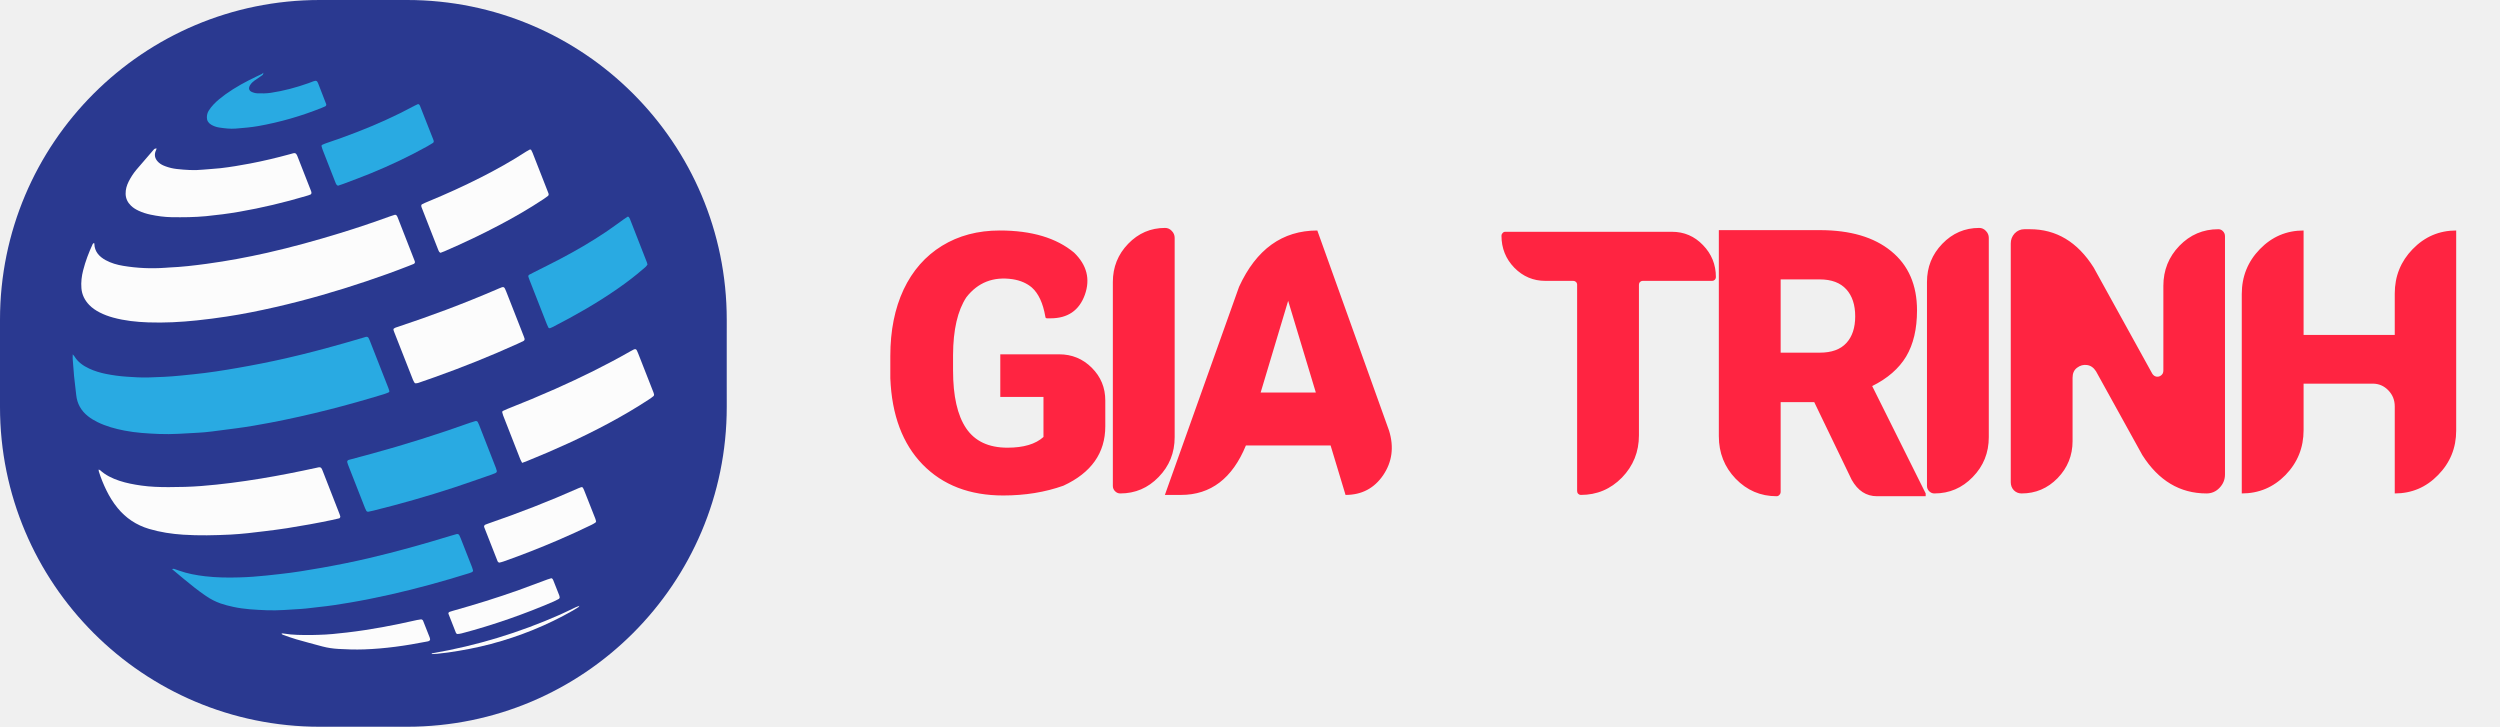
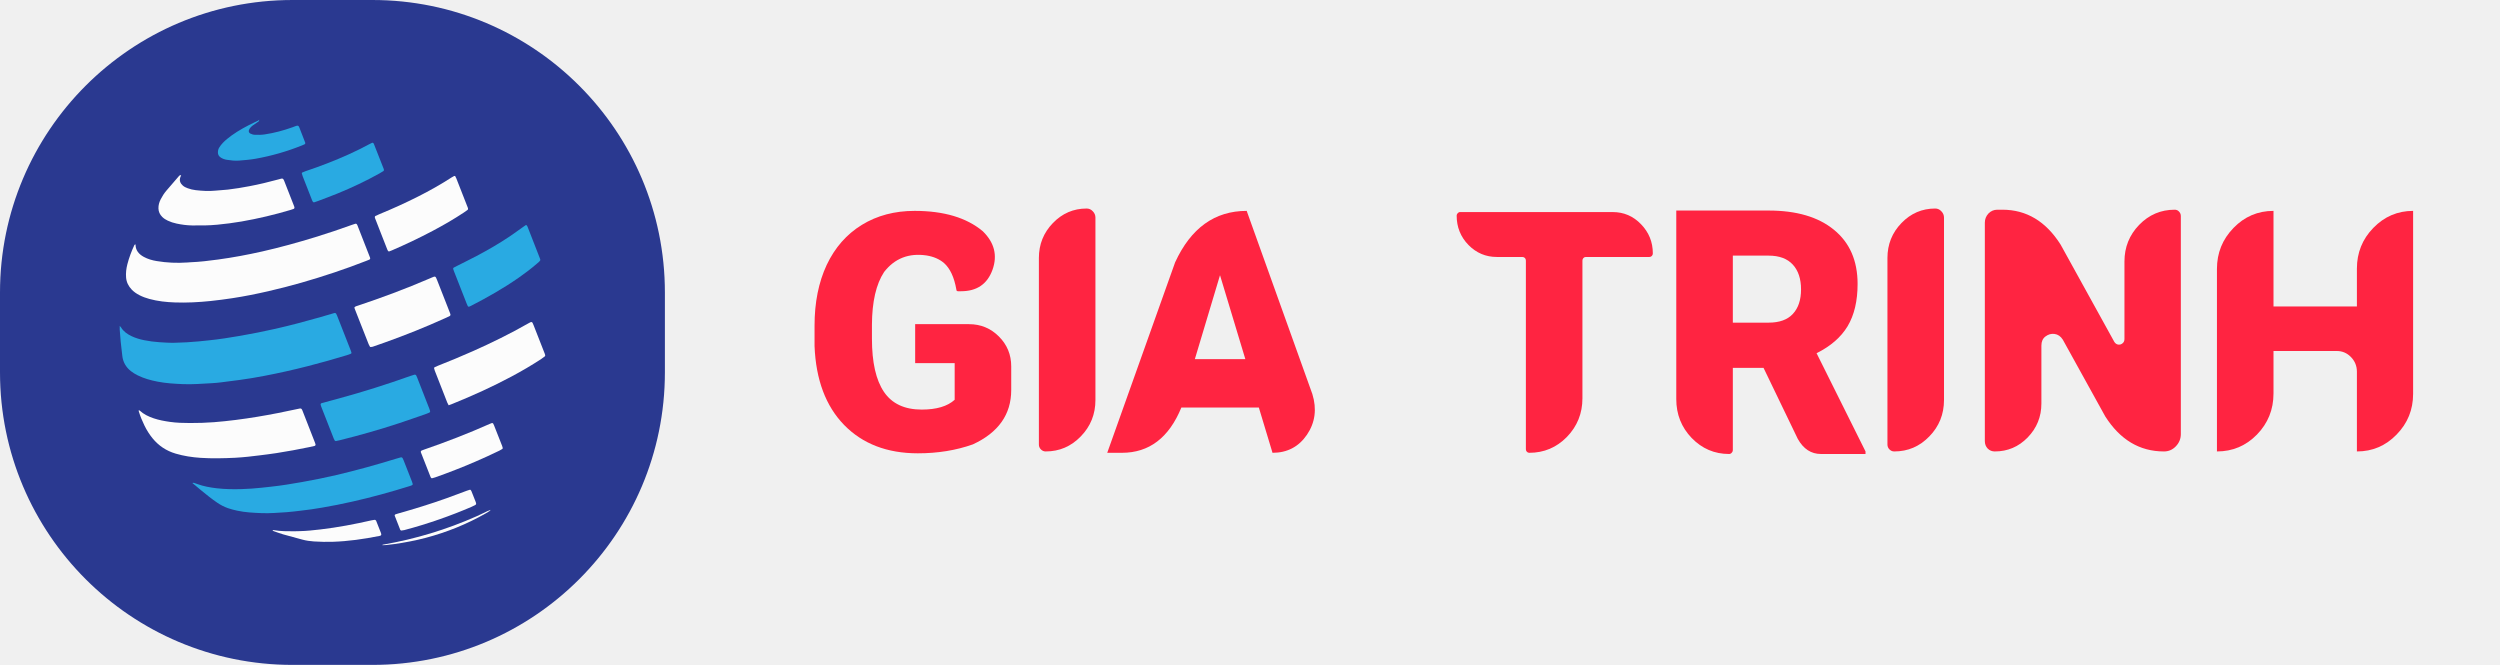
- <svg xmlns="http://www.w3.org/2000/svg" width="172" height="50" viewBox="0 0 172 50" fill="none">
-   <rect width="50" height="50" rx="24" fill="white" />
+ <svg xmlns="http://www.w3.org/2000/svg" width="188" height="50" viewBox="0 0 188 50" fill="none">
  <path d="M28 0H22C9.85 0 0 9.85 0 22V28C0 40.15 9.85 50 22 50H28C40.15 50 50 40.15 50 28V22C50 9.85 40.15 0 28 0Z" fill="#2A3990" />
-   <path d="M6.474 16.714C6.484 16.743 6.491 16.756 6.491 16.77C6.504 17.293 6.805 17.645 7.27 17.899C7.644 18.104 8.055 18.22 8.477 18.29C9.431 18.449 10.392 18.492 11.359 18.424C11.45 18.417 11.542 18.407 11.634 18.404C12.506 18.369 13.371 18.265 14.235 18.148C15.629 17.959 17.008 17.702 18.377 17.393C20.072 17.009 21.742 16.546 23.399 16.038C24.562 15.681 25.713 15.293 26.852 14.879C26.952 14.844 27.054 14.811 27.155 14.781C27.211 14.765 27.276 14.797 27.305 14.85C27.318 14.876 27.336 14.899 27.347 14.926C27.739 15.928 28.13 16.93 28.521 17.933C28.532 17.959 28.538 17.987 28.547 18.014C28.56 18.058 28.521 18.134 28.47 18.155C28.358 18.202 28.245 18.247 28.133 18.29C27.16 18.672 26.176 19.025 25.182 19.358C23.138 20.044 21.064 20.645 18.954 21.127C17.839 21.382 16.719 21.609 15.586 21.78C14.907 21.883 14.225 21.973 13.541 22.044C12.429 22.16 11.315 22.22 10.195 22.18C9.384 22.151 8.578 22.066 7.794 21.852C7.47 21.764 7.157 21.65 6.861 21.498C6.591 21.36 6.344 21.193 6.137 20.979C5.822 20.65 5.636 20.27 5.601 19.827C5.568 19.412 5.616 19.004 5.72 18.6C5.879 17.976 6.107 17.374 6.381 16.785C6.395 16.755 6.44 16.739 6.476 16.712L6.474 16.714Z" fill="#FCFCFC" />
-   <path d="M5 24.375C5.066 24.452 5.1 24.481 5.121 24.517C5.355 24.906 5.716 25.162 6.134 25.357C6.505 25.53 6.898 25.648 7.304 25.728C7.768 25.821 8.236 25.884 8.711 25.916C9.201 25.948 9.689 25.983 10.18 25.97C10.93 25.951 11.68 25.916 12.426 25.841C12.731 25.811 13.034 25.779 13.339 25.747C14.344 25.646 15.339 25.488 16.332 25.316C17.446 25.123 18.553 24.904 19.654 24.654C21.081 24.329 22.492 23.951 23.898 23.55C24.322 23.43 24.743 23.302 25.167 23.179C25.25 23.155 25.323 23.186 25.358 23.255C25.383 23.306 25.412 23.358 25.432 23.411C25.863 24.506 26.292 25.601 26.721 26.697C26.747 26.764 26.77 26.832 26.787 26.901C26.797 26.947 26.766 26.986 26.724 27.004C26.613 27.049 26.5 27.093 26.384 27.128C25.148 27.504 23.904 27.858 22.648 28.176C21.305 28.518 19.952 28.823 18.588 29.082C17.824 29.227 17.057 29.363 16.283 29.464C15.707 29.538 15.133 29.617 14.556 29.688C14.252 29.725 13.947 29.756 13.641 29.771C12.739 29.817 11.838 29.897 10.933 29.857C10.138 29.823 9.343 29.778 8.561 29.624C7.914 29.498 7.286 29.327 6.699 29.036C6.469 28.921 6.25 28.792 6.051 28.633C5.575 28.254 5.31 27.774 5.246 27.195C5.198 26.757 5.145 26.318 5.096 25.88C5.086 25.795 5.083 25.709 5.076 25.625C5.052 25.327 5.025 25.03 5.004 24.731C4.996 24.632 5.004 24.532 5.004 24.375H5Z" fill="#29AAE2" />
-   <path d="M6.782 32.306C6.824 32.322 6.859 32.325 6.878 32.342C7.256 32.69 7.715 32.911 8.209 33.076C8.701 33.24 9.211 33.334 9.725 33.407C10.348 33.496 10.976 33.514 11.603 33.514C12.353 33.514 13.102 33.496 13.852 33.437C15.226 33.329 16.587 33.149 17.944 32.926C19.24 32.713 20.526 32.455 21.808 32.177C21.867 32.163 21.928 32.145 21.988 32.147C22.029 32.148 22.083 32.17 22.104 32.2C22.146 32.258 22.174 32.327 22.199 32.393C22.585 33.382 22.972 34.37 23.357 35.359C23.377 35.413 23.394 35.467 23.41 35.522C23.424 35.572 23.383 35.651 23.335 35.662C23.172 35.701 23.009 35.739 22.846 35.774C21.816 35.992 20.78 36.176 19.739 36.341C19.227 36.422 18.71 36.483 18.195 36.548C17.816 36.596 17.437 36.644 17.056 36.682C16.66 36.721 16.265 36.759 15.867 36.779C14.782 36.832 13.693 36.858 12.607 36.787C11.813 36.735 11.028 36.617 10.265 36.391C9.373 36.127 8.659 35.642 8.095 34.956C7.786 34.58 7.536 34.174 7.326 33.746C7.116 33.319 6.937 32.881 6.798 32.429C6.787 32.392 6.791 32.352 6.786 32.306H6.782Z" fill="#FCFCFC" />
-   <path d="M11.823 39.159C11.88 39.131 11.94 39.125 12 39.145C12.101 39.178 12.2 39.216 12.3 39.252C12.889 39.465 13.503 39.576 14.128 39.649C14.906 39.739 15.687 39.748 16.468 39.725C17.096 39.708 17.722 39.662 18.346 39.595C18.635 39.564 18.923 39.53 19.212 39.5C20.201 39.395 21.181 39.233 22.158 39.059C23.24 38.866 24.317 38.651 25.385 38.4C27.27 37.956 29.132 37.438 30.978 36.87C31.123 36.825 31.269 36.784 31.416 36.745C31.495 36.724 31.57 36.762 31.603 36.831C31.634 36.895 31.665 36.961 31.692 37.027C31.954 37.695 32.217 38.362 32.479 39.031C32.505 39.098 32.523 39.167 32.542 39.236C32.557 39.288 32.518 39.345 32.457 39.369C32.401 39.391 32.346 39.416 32.287 39.434C30.501 39.991 28.698 40.49 26.867 40.903C25.93 41.113 24.988 41.304 24.039 41.464C23.347 41.581 22.652 41.692 21.951 41.762C21.541 41.803 21.132 41.869 20.72 41.894C19.926 41.94 19.131 42.018 18.334 41.984C17.57 41.952 16.804 41.918 16.054 41.754C15.755 41.69 15.461 41.616 15.173 41.516C14.812 41.389 14.482 41.216 14.17 41.004C13.639 40.641 13.14 40.242 12.649 39.834C12.375 39.606 12.103 39.377 11.829 39.148L11.822 39.159H11.823Z" fill="#29AAE2" />
-   <path d="M10.781 10.211C10.75 10.291 10.712 10.37 10.688 10.451C10.6 10.741 10.7 10.981 10.925 11.185C11.06 11.307 11.224 11.384 11.396 11.446C11.638 11.535 11.892 11.596 12.15 11.625C12.759 11.693 13.367 11.736 13.981 11.671C14.376 11.63 14.773 11.618 15.169 11.572C15.853 11.492 16.529 11.379 17.203 11.251C18.117 11.077 19.019 10.861 19.915 10.617C20.002 10.592 20.09 10.567 20.178 10.544C20.303 10.513 20.37 10.549 20.427 10.67C20.439 10.696 20.452 10.722 20.463 10.748C20.771 11.535 21.081 12.322 21.388 13.11C21.408 13.164 21.43 13.221 21.43 13.275C21.43 13.311 21.402 13.366 21.37 13.38C21.274 13.423 21.171 13.453 21.069 13.483C19.553 13.933 18.014 14.3 16.449 14.571C15.698 14.701 14.941 14.797 14.18 14.872C13.386 14.948 12.593 14.954 11.797 14.942C11.306 14.934 10.823 14.866 10.345 14.765C10.06 14.704 9.785 14.616 9.526 14.494C9.334 14.403 9.155 14.293 9.007 14.147C8.778 13.922 8.652 13.658 8.643 13.342C8.635 13.035 8.719 12.752 8.858 12.478C9.002 12.195 9.176 11.927 9.383 11.679C9.77 11.22 10.165 10.767 10.558 10.314C10.587 10.281 10.619 10.246 10.659 10.229C10.696 10.213 10.745 10.222 10.789 10.221L10.784 10.212L10.781 10.211Z" fill="#FCFCFC" />
-   <path d="M35.922 31.844C35.868 31.737 35.822 31.663 35.791 31.585C35.398 30.584 35.005 29.582 34.615 28.58C34.589 28.513 34.573 28.444 34.556 28.375C34.546 28.328 34.568 28.287 34.61 28.267C34.718 28.214 34.829 28.165 34.94 28.121C36.039 27.689 37.129 27.235 38.205 26.757C39.974 25.971 41.704 25.121 43.375 24.167C43.756 23.95 43.764 23.951 43.91 24.326C44.245 25.181 44.581 26.035 44.916 26.89C44.947 26.97 44.981 27.05 44.999 27.133C45.006 27.169 44.991 27.226 44.964 27.249C44.862 27.334 44.753 27.413 44.64 27.486C43.74 28.078 42.806 28.622 41.851 29.134C40.046 30.1 38.176 30.946 36.266 31.718C36.169 31.757 36.069 31.791 35.923 31.846L35.922 31.844Z" fill="#FCFCFC" />
-   <path d="M25.314 35.212C25.268 35.191 25.228 35.185 25.216 35.165C25.178 35.104 25.146 35.039 25.12 34.972C24.727 33.971 24.333 32.969 23.942 31.967C23.922 31.914 23.907 31.858 23.892 31.803C23.871 31.731 23.915 31.662 23.996 31.64C24.525 31.497 25.054 31.355 25.584 31.212C27.861 30.591 30.106 29.881 32.321 29.091C32.449 29.046 32.58 29.008 32.711 28.969C32.761 28.953 32.849 28.99 32.869 29.031C32.9 29.096 32.934 29.161 32.959 29.227C33.346 30.216 33.733 31.205 34.118 32.195C34.144 32.262 34.162 32.331 34.18 32.399C34.194 32.447 34.154 32.517 34.101 32.539C34.018 32.575 33.936 32.612 33.849 32.642C32.974 32.944 32.103 33.256 31.223 33.545C29.404 34.142 27.561 34.667 25.698 35.129C25.566 35.161 25.431 35.187 25.314 35.212Z" fill="#29AAE2" />
-   <path d="M27.067 22.635C27.165 22.539 27.286 22.516 27.4 22.478C28.508 22.108 29.609 21.721 30.701 21.311C31.863 20.874 33.014 20.41 34.153 19.921C34.208 19.898 34.263 19.872 34.318 19.849C34.67 19.699 34.683 19.688 34.828 20.059C35.156 20.901 35.488 21.741 35.818 22.582C35.897 22.782 35.975 22.982 36.052 23.183C36.067 23.223 36.079 23.264 36.091 23.304C36.105 23.351 36.073 23.431 36.028 23.453C35.892 23.519 35.757 23.585 35.62 23.647C33.749 24.497 31.84 25.26 29.897 25.953C29.526 26.085 29.153 26.215 28.781 26.343C28.724 26.362 28.662 26.369 28.602 26.373C28.576 26.374 28.535 26.359 28.524 26.34C28.478 26.267 28.436 26.192 28.405 26.113C28.13 25.42 27.859 24.725 27.587 24.032C27.441 23.659 27.289 23.286 27.147 22.912C27.112 22.82 27.066 22.728 27.069 22.633L27.067 22.635Z" fill="#FCFCFC" />
-   <path d="M44.546 18.195C44.47 18.343 44.343 18.426 44.231 18.523C43.683 18.999 43.101 19.439 42.501 19.857C41.078 20.849 39.564 21.709 38.009 22.508C37.956 22.536 37.899 22.556 37.842 22.578C37.808 22.593 37.742 22.567 37.726 22.533C37.69 22.455 37.652 22.377 37.62 22.297C37.222 21.283 36.824 20.269 36.427 19.253C36.4 19.186 36.377 19.118 36.355 19.05C36.335 18.994 36.357 18.93 36.409 18.902C36.515 18.845 36.622 18.791 36.73 18.736C37.335 18.43 37.943 18.13 38.542 17.815C39.622 17.248 40.673 16.638 41.678 15.963C42.099 15.68 42.506 15.376 42.92 15.083C43.005 15.023 43.09 14.963 43.179 14.908C43.195 14.899 43.243 14.913 43.256 14.929C43.292 14.975 43.325 15.024 43.345 15.078C43.732 16.065 44.118 17.054 44.503 18.043C44.523 18.095 44.534 18.151 44.547 18.193L44.546 18.195Z" fill="#29AAE2" />
-   <path d="M30.306 17.394C30.215 17.347 30.186 17.282 30.16 17.215C29.962 16.707 29.762 16.2 29.563 15.692C29.385 15.238 29.207 14.783 29.031 14.329C29.011 14.275 28.984 14.222 28.981 14.166C28.978 14.129 29.001 14.072 29.031 14.057C29.164 13.988 29.303 13.927 29.443 13.87C30.675 13.362 31.884 12.814 33.067 12.215C34.144 11.67 35.192 11.084 36.198 10.431C36.272 10.382 36.351 10.337 36.432 10.296C36.455 10.285 36.49 10.293 36.532 10.293C36.568 10.366 36.614 10.441 36.645 10.52C37.002 11.428 37.357 12.337 37.712 13.245C37.723 13.272 37.733 13.299 37.741 13.325C37.756 13.384 37.747 13.444 37.697 13.482C37.592 13.563 37.481 13.641 37.37 13.716C36.422 14.344 35.435 14.915 34.423 15.451C33.173 16.114 31.892 16.721 30.586 17.286C30.491 17.327 30.392 17.361 30.308 17.393L30.306 17.394Z" fill="#FCFCFC" />
-   <path d="M23.254 12.777C23.158 12.738 23.125 12.674 23.099 12.608C23.014 12.395 22.931 12.181 22.848 11.968C22.635 11.421 22.419 10.874 22.206 10.327C22.17 10.235 22.143 10.139 22.119 10.042C22.114 10.021 22.136 9.98 22.156 9.97C22.251 9.926 22.347 9.883 22.446 9.85C23.151 9.614 23.849 9.363 24.54 9.094C25.896 8.568 27.218 7.978 28.488 7.291C28.567 7.248 28.65 7.21 28.731 7.173C28.771 7.154 28.828 7.173 28.85 7.206C28.864 7.231 28.886 7.253 28.895 7.28C29.205 8.067 29.515 8.852 29.824 9.639C29.829 9.653 29.831 9.667 29.835 9.681C29.852 9.739 29.835 9.803 29.785 9.834C29.657 9.914 29.532 9.993 29.401 10.065C28.14 10.766 26.832 11.385 25.487 11.934C24.871 12.186 24.245 12.415 23.623 12.651C23.497 12.699 23.367 12.739 23.253 12.777H23.254Z" fill="#29AAE2" />
-   <path d="M41.012 35.873C40.992 35.908 40.986 35.942 40.965 35.956C40.877 36.011 40.787 36.066 40.692 36.112C39.932 36.48 39.164 36.832 38.385 37.166C37.161 37.691 35.922 38.178 34.662 38.623C34.562 38.659 34.459 38.685 34.356 38.709C34.334 38.713 34.301 38.69 34.279 38.672C34.258 38.653 34.238 38.629 34.229 38.603C33.924 37.828 33.62 37.053 33.317 36.279C33.312 36.265 33.311 36.251 33.306 36.238C33.293 36.194 33.335 36.118 33.387 36.098C33.457 36.07 33.528 36.042 33.599 36.018C35.711 35.291 37.785 34.485 39.816 33.582C39.872 33.558 39.929 33.538 39.986 33.518C40.023 33.504 40.089 33.527 40.106 33.559C40.132 33.61 40.16 33.66 40.181 33.714C40.44 34.367 40.698 35.021 40.955 35.676C40.982 35.742 40.995 35.813 41.012 35.873Z" fill="#FCFCFC" />
-   <path d="M18.116 5.001C18.115 5.074 18.102 5.138 18.03 5.186C17.856 5.301 17.683 5.418 17.514 5.54C17.393 5.626 17.286 5.73 17.208 5.854C17.178 5.902 17.157 5.956 17.141 6.011C17.108 6.12 17.172 6.251 17.277 6.303C17.414 6.371 17.558 6.416 17.714 6.421C18.02 6.432 18.324 6.431 18.628 6.386C19.522 6.253 20.386 6.019 21.23 5.719C21.344 5.679 21.455 5.631 21.569 5.591C21.744 5.529 21.818 5.556 21.884 5.725C22.073 6.204 22.257 6.685 22.443 7.166C22.461 7.214 22.427 7.293 22.383 7.313C22.3 7.351 22.218 7.388 22.134 7.421C20.727 7.985 19.272 8.406 17.765 8.674C17.253 8.764 16.735 8.804 16.218 8.847C15.834 8.878 15.455 8.83 15.077 8.773C14.88 8.743 14.693 8.676 14.525 8.575C14.332 8.458 14.23 8.294 14.233 8.075C14.236 7.916 14.267 7.766 14.352 7.626C14.451 7.465 14.568 7.316 14.7 7.178C14.945 6.922 15.222 6.7 15.512 6.49C16.192 6.001 16.932 5.603 17.695 5.24C17.804 5.188 17.916 5.142 18.021 5.087C18.059 5.068 18.084 5.029 18.116 5V5.001Z" fill="#29AAE2" />
-   <path d="M38.507 41.114C38.485 41.154 38.478 41.19 38.456 41.201C38.338 41.265 38.219 41.328 38.095 41.383C37.097 41.814 36.082 42.208 35.053 42.567C33.965 42.946 32.864 43.287 31.746 43.58C31.659 43.602 31.568 43.612 31.478 43.621C31.453 43.623 31.424 43.6 31.4 43.584C31.388 43.578 31.377 43.564 31.373 43.552C31.2 43.113 31.027 42.673 30.855 42.232C30.835 42.179 30.87 42.117 30.931 42.096C31.002 42.072 31.074 42.047 31.147 42.027C32.683 41.595 34.205 41.128 35.703 40.592C36.358 40.356 37.008 40.109 37.661 39.867C37.746 39.836 37.831 39.807 37.92 39.785C37.943 39.779 37.983 39.796 37.999 39.815C38.028 39.846 38.051 39.885 38.066 39.924C38.205 40.269 38.343 40.616 38.477 40.963C38.497 41.015 38.5 41.072 38.508 41.114H38.507Z" fill="#FCFCFC" />
-   <path d="M19.363 43.609C19.42 43.562 19.48 43.581 19.533 43.59C20.153 43.696 20.78 43.689 21.407 43.69C21.575 43.69 21.743 43.68 21.911 43.677C22.57 43.663 23.221 43.592 23.874 43.516C25.498 43.327 27.098 43.02 28.686 42.658C28.775 42.638 28.866 42.627 28.957 42.614C29.01 42.606 29.08 42.648 29.103 42.696C29.109 42.709 29.115 42.722 29.119 42.735C29.267 43.108 29.416 43.481 29.561 43.854C29.577 43.893 29.58 43.937 29.59 43.979C29.601 44.025 29.55 44.093 29.495 44.108C29.466 44.116 29.436 44.125 29.407 44.132C28.674 44.273 27.94 44.404 27.197 44.498C26.485 44.59 25.771 44.653 25.052 44.678C24.454 44.698 23.859 44.683 23.264 44.645C22.898 44.622 22.535 44.571 22.181 44.476C21.58 44.315 20.976 44.155 20.379 43.983C20.073 43.895 19.775 43.783 19.475 43.678C19.434 43.663 19.402 43.633 19.362 43.608L19.363 43.609Z" fill="#FCFCFC" />
-   <path d="M39.865 41.667C39.844 41.702 39.831 41.747 39.798 41.77C39.675 41.852 39.546 41.931 39.416 42.005C37.647 43.017 35.759 43.78 33.762 44.309C32.804 44.562 31.831 44.747 30.848 44.889C30.592 44.926 30.332 44.954 30.075 44.981C29.953 44.993 29.831 44.993 29.7 45C29.7 44.939 29.746 44.946 29.776 44.941C32.815 44.416 35.727 43.526 38.518 42.293C38.877 42.135 39.226 41.956 39.581 41.791C39.676 41.746 39.776 41.714 39.876 41.677L39.865 41.668V41.667Z" fill="#FCFCFC" />
-   <path d="M76.044 29.328C76.044 31.165 75.083 32.527 73.162 33.416C71.901 33.865 70.522 34.089 69.023 34.089C66.713 34.089 64.864 33.378 63.476 31.956C62.096 30.534 61.355 28.558 61.254 26.027V24.491C61.254 22.748 61.559 21.224 62.168 19.921C62.786 18.617 63.666 17.615 64.809 16.912C65.951 16.21 67.276 15.858 68.782 15.858C70.974 15.858 72.68 16.366 73.898 17.382C74.779 18.237 75.024 19.206 74.635 20.289C74.245 21.364 73.458 21.901 72.273 21.901H72.045C72.011 21.901 71.981 21.893 71.956 21.876C71.931 21.851 71.918 21.817 71.918 21.774C71.757 20.852 71.448 20.188 70.991 19.781C70.644 19.485 70.204 19.295 69.671 19.21C68.342 19.015 67.28 19.43 66.484 20.454C65.883 21.368 65.579 22.689 65.57 24.415V25.481C65.57 27.25 65.871 28.579 66.472 29.468C67.073 30.356 68.02 30.801 69.315 30.801C70.424 30.801 71.249 30.555 71.791 30.064V27.31H68.82V24.377H72.87C73.75 24.377 74.499 24.686 75.117 25.304C75.735 25.922 76.044 26.671 76.044 27.551V29.328ZM77.072 33.949C76.937 33.949 76.818 33.898 76.717 33.797C76.615 33.695 76.564 33.573 76.564 33.429V19.4C76.564 18.376 76.916 17.5 77.618 16.773C78.321 16.045 79.167 15.681 80.157 15.681C80.335 15.681 80.487 15.748 80.614 15.884C80.75 16.019 80.817 16.18 80.817 16.366V30.077C80.817 31.152 80.449 32.066 79.713 32.819C78.985 33.573 78.105 33.949 77.072 33.949ZM91.545 30.648H85.718C84.787 32.917 83.297 34.051 81.249 34.051H80.144L85.248 19.73C86.433 17.149 88.227 15.858 90.631 15.858L95.569 29.633C95.916 30.759 95.781 31.778 95.163 32.692C94.545 33.598 93.682 34.051 92.573 34.051L91.545 30.648ZM86.733 27.005H90.529L88.625 20.695L86.733 27.005ZM117.799 19.324H113.013C112.945 19.324 112.886 19.35 112.835 19.4C112.784 19.451 112.759 19.515 112.759 19.591V29.95C112.759 31.084 112.369 32.053 111.591 32.857C110.812 33.653 109.868 34.051 108.76 34.051C108.692 34.051 108.633 34.025 108.582 33.975C108.531 33.924 108.506 33.86 108.506 33.784V19.591C108.506 19.515 108.48 19.451 108.43 19.4C108.379 19.35 108.315 19.324 108.239 19.324H106.322C105.493 19.324 104.782 19.024 104.189 18.423C103.597 17.814 103.301 17.077 103.301 16.214C103.301 16.146 103.326 16.087 103.377 16.036C103.428 15.977 103.487 15.947 103.555 15.947H115.031C115.869 15.947 116.58 16.252 117.164 16.861C117.757 17.471 118.053 18.203 118.053 19.058C118.053 19.134 118.027 19.197 117.977 19.248C117.926 19.299 117.867 19.324 117.799 19.324ZM124.819 27.665H122.509V33.835C122.509 33.92 122.479 33.992 122.42 34.051C122.369 34.11 122.306 34.14 122.229 34.14C121.129 34.14 120.19 33.738 119.411 32.934C118.641 32.13 118.256 31.156 118.256 30.014V15.833H125.2C127.299 15.833 128.937 16.315 130.113 17.28C131.298 18.245 131.891 19.604 131.891 21.355C131.891 22.634 131.641 23.691 131.142 24.529C130.642 25.359 129.864 26.036 128.806 26.561L132.487 33.949V34.14H129.136C128.399 34.14 127.82 33.763 127.396 33.01L124.819 27.665ZM122.509 24.263H125.2C126.013 24.263 126.622 24.043 127.028 23.602C127.435 23.162 127.638 22.549 127.638 21.762C127.638 20.975 127.435 20.357 127.028 19.908C126.614 19.451 126.004 19.223 125.2 19.223H122.509V24.263ZM133.084 33.949C132.949 33.949 132.83 33.898 132.729 33.797C132.627 33.695 132.576 33.573 132.576 33.429V19.4C132.576 18.376 132.927 17.5 133.63 16.773C134.332 16.045 135.179 15.681 136.169 15.681C136.347 15.681 136.499 15.748 136.626 15.884C136.761 16.019 136.829 16.18 136.829 16.366V30.077C136.829 31.152 136.461 32.066 135.725 32.819C134.997 33.573 134.117 33.949 133.084 33.949ZM151.81 33.949C149.981 33.949 148.509 33.069 147.392 31.309L144.205 25.545C144.044 25.291 143.837 25.147 143.583 25.113C143.338 25.079 143.109 25.143 142.897 25.304C142.694 25.456 142.593 25.685 142.593 25.989V30.344C142.593 31.334 142.25 32.185 141.564 32.895C140.879 33.598 140.054 33.949 139.089 33.949C138.877 33.949 138.7 33.877 138.556 33.733C138.412 33.581 138.34 33.395 138.34 33.175V16.747C138.34 16.485 138.429 16.256 138.606 16.061C138.793 15.867 139.017 15.77 139.279 15.77H139.66C141.471 15.77 142.931 16.645 144.04 18.398L148.077 25.71C148.153 25.828 148.251 25.896 148.369 25.913C148.488 25.93 148.593 25.9 148.687 25.824C148.788 25.748 148.839 25.638 148.839 25.494V19.667C148.839 18.592 149.207 17.674 149.943 16.912C150.68 16.15 151.573 15.77 152.622 15.77C152.749 15.77 152.855 15.816 152.939 15.909C153.033 16.002 153.079 16.116 153.079 16.252V32.642C153.079 32.997 152.952 33.306 152.698 33.568C152.453 33.822 152.157 33.949 151.81 33.949ZM164.759 33.949V27.957C164.759 27.525 164.611 27.157 164.314 26.852C164.018 26.548 163.663 26.395 163.248 26.395H158.487V29.595C158.487 30.797 158.073 31.825 157.243 32.68C156.414 33.526 155.411 33.949 154.234 33.949V20.226C154.234 19.024 154.649 17.995 155.479 17.141C156.308 16.286 157.311 15.858 158.487 15.858V23.044H164.759V20.2C164.759 19.007 165.169 17.987 165.99 17.141C166.82 16.286 167.818 15.858 168.986 15.858V29.62C168.986 30.814 168.572 31.833 167.742 32.68C166.921 33.526 165.927 33.949 164.759 33.949Z" fill="#FF2441" />
+   <path d="M10.18 18.371C10.187 18.395 10.193 18.405 10.193 18.416C10.203 18.834 10.444 19.116 10.816 19.319C11.115 19.483 11.444 19.576 11.781 19.632C12.545 19.759 13.313 19.794 14.087 19.739C14.16 19.734 14.234 19.726 14.307 19.723C15.005 19.696 15.697 19.612 16.388 19.518C17.503 19.367 18.606 19.161 19.701 18.914C21.058 18.608 22.394 18.237 23.719 17.83C24.649 17.545 25.57 17.234 26.482 16.904C26.562 16.875 26.643 16.849 26.724 16.825C26.769 16.812 26.821 16.838 26.844 16.88C26.854 16.901 26.869 16.92 26.877 16.941C27.191 17.743 27.504 18.544 27.817 19.346C27.826 19.367 27.831 19.39 27.837 19.411C27.848 19.447 27.817 19.507 27.776 19.524C27.687 19.562 27.596 19.598 27.506 19.632C26.728 19.937 25.941 20.22 25.146 20.487C23.51 21.035 21.852 21.516 20.163 21.902C19.271 22.106 18.375 22.287 17.469 22.424C16.925 22.506 16.38 22.579 15.833 22.636C14.943 22.728 14.052 22.776 13.156 22.744C12.507 22.721 11.862 22.653 11.235 22.481C10.976 22.411 10.726 22.32 10.489 22.199C10.273 22.088 10.075 21.954 9.91 21.783C9.657 21.52 9.508 21.216 9.481 20.862C9.455 20.529 9.493 20.203 9.576 19.88C9.703 19.381 9.886 18.899 10.105 18.428C10.116 18.404 10.152 18.391 10.18 18.37L10.18 18.371Z" fill="#FCFCFC" />
+   <path d="M9 24.5C9.053 24.562 9.08 24.585 9.097 24.613C9.284 24.925 9.573 25.13 9.907 25.286C10.204 25.424 10.518 25.519 10.843 25.583C11.214 25.657 11.589 25.708 11.969 25.733C12.361 25.759 12.751 25.786 13.144 25.776C13.744 25.761 14.344 25.733 14.941 25.673C15.184 25.649 15.427 25.623 15.671 25.598C16.476 25.517 17.271 25.39 18.066 25.253C18.957 25.099 19.843 24.923 20.723 24.723C21.865 24.464 22.994 24.16 24.118 23.84C24.458 23.744 24.795 23.642 25.134 23.543C25.2 23.524 25.258 23.549 25.286 23.604C25.306 23.645 25.329 23.686 25.346 23.729C25.69 24.605 26.034 25.481 26.377 26.358C26.398 26.411 26.416 26.466 26.429 26.521C26.438 26.558 26.413 26.589 26.38 26.603C26.29 26.64 26.2 26.674 26.107 26.703C25.118 27.003 24.123 27.286 23.119 27.541C22.044 27.815 20.962 28.058 19.871 28.266C19.259 28.382 18.646 28.491 18.027 28.571C17.566 28.631 17.106 28.694 16.644 28.75C16.402 28.78 16.158 28.805 15.913 28.817C15.191 28.854 14.47 28.918 13.747 28.886C13.11 28.858 12.475 28.823 11.849 28.699C11.332 28.599 10.829 28.461 10.359 28.229C10.175 28.137 10 28.033 9.841 27.907C9.46 27.604 9.248 27.219 9.197 26.756C9.158 26.406 9.116 26.055 9.077 25.704C9.069 25.636 9.066 25.568 9.06 25.5C9.041 25.262 9.02 25.024 9.003 24.785C8.997 24.705 9.003 24.626 9.003 24.5H9Z" fill="#29AAE2" />
+   <path d="M10.426 30.845C10.459 30.857 10.487 30.86 10.503 30.873C10.805 31.152 11.172 31.329 11.567 31.461C11.961 31.592 12.369 31.667 12.78 31.726C13.278 31.797 13.78 31.811 14.283 31.811C14.883 31.811 15.481 31.797 16.081 31.75C17.18 31.663 18.27 31.519 19.355 31.341C20.392 31.17 21.421 30.964 22.446 30.741C22.493 30.731 22.542 30.716 22.59 30.717C22.623 30.718 22.666 30.736 22.683 30.76C22.717 30.806 22.739 30.862 22.759 30.914C23.068 31.705 23.377 32.496 23.686 33.287C23.702 33.33 23.715 33.374 23.728 33.417C23.739 33.458 23.707 33.521 23.668 33.53C23.538 33.561 23.407 33.591 23.277 33.619C22.453 33.794 21.624 33.941 20.791 34.073C20.382 34.138 19.968 34.186 19.556 34.239C19.253 34.277 18.95 34.316 18.645 34.346C18.328 34.377 18.012 34.407 17.694 34.423C16.825 34.465 15.955 34.487 15.086 34.43C14.45 34.388 13.823 34.293 13.212 34.113C12.498 33.902 11.927 33.514 11.476 32.965C11.229 32.664 11.029 32.339 10.861 31.997C10.693 31.655 10.55 31.305 10.438 30.943C10.43 30.913 10.432 30.881 10.429 30.845H10.426Z" fill="#FCFCFC" />
+   <path d="M14.459 36.327C14.504 36.305 14.552 36.3 14.6 36.316C14.681 36.343 14.76 36.373 14.84 36.401C15.311 36.572 15.803 36.661 16.303 36.719C16.925 36.791 17.55 36.798 18.175 36.78C18.677 36.766 19.178 36.73 19.677 36.676C19.908 36.651 20.139 36.624 20.37 36.6C21.161 36.516 21.945 36.386 22.726 36.247C23.592 36.093 24.454 35.921 25.308 35.72C26.816 35.365 28.306 34.951 29.782 34.496C29.898 34.46 30.016 34.427 30.133 34.396C30.196 34.379 30.257 34.409 30.282 34.465C30.307 34.516 30.332 34.569 30.354 34.621C30.564 35.156 30.774 35.69 30.983 36.225C31.004 36.278 31.019 36.334 31.034 36.389C31.046 36.43 31.015 36.476 30.966 36.495C30.921 36.513 30.877 36.532 30.83 36.547C29.401 36.993 27.959 37.392 26.494 37.722C25.744 37.891 24.991 38.043 24.231 38.172C23.678 38.265 23.122 38.353 22.561 38.41C22.233 38.443 21.906 38.495 21.576 38.515C20.941 38.552 20.305 38.615 19.667 38.587C19.056 38.561 18.443 38.535 17.843 38.403C17.605 38.352 17.369 38.293 17.139 38.213C16.85 38.111 16.586 37.973 16.337 37.803C15.911 37.513 15.512 37.193 15.119 36.867C14.9 36.685 14.683 36.501 14.464 36.319L14.458 36.327H14.459Z" fill="#29AAE2" />
+   <path d="M13.625 13.169C13.6 13.233 13.569 13.296 13.55 13.361C13.48 13.592 13.56 13.785 13.74 13.948C13.848 14.046 13.979 14.107 14.117 14.157C14.31 14.228 14.514 14.277 14.72 14.3C15.207 14.354 15.694 14.389 16.185 14.337C16.501 14.304 16.819 14.294 17.135 14.258C17.682 14.194 18.223 14.104 18.762 14.001C19.494 13.862 20.215 13.689 20.932 13.493C21.002 13.474 21.072 13.453 21.143 13.436C21.243 13.411 21.296 13.439 21.341 13.536C21.351 13.557 21.362 13.577 21.37 13.599C21.617 14.228 21.865 14.858 22.11 15.488C22.127 15.531 22.144 15.577 22.144 15.62C22.144 15.649 22.122 15.693 22.096 15.704C22.019 15.738 21.937 15.762 21.855 15.786C20.643 16.146 19.411 16.44 18.16 16.657C17.559 16.761 16.953 16.838 16.344 16.897C15.709 16.959 15.074 16.963 14.438 16.953C14.044 16.947 13.659 16.893 13.276 16.812C13.048 16.764 12.828 16.693 12.621 16.595C12.467 16.523 12.324 16.434 12.205 16.318C12.022 16.137 11.921 15.926 11.915 15.674C11.908 15.428 11.975 15.201 12.086 14.983C12.201 14.756 12.341 14.541 12.507 14.343C12.816 13.976 13.132 13.614 13.447 13.251C13.47 13.225 13.495 13.197 13.527 13.183C13.557 13.171 13.596 13.178 13.631 13.177L13.627 13.17L13.625 13.169Z" fill="#FCFCFC" />
+   <path d="M33.737 30.475C33.694 30.389 33.657 30.331 33.632 30.268C33.318 29.467 33.004 28.666 32.692 27.864C32.671 27.81 32.658 27.755 32.645 27.7C32.636 27.662 32.654 27.629 32.688 27.613C32.774 27.571 32.863 27.532 32.952 27.497C33.831 27.151 34.703 26.788 35.564 26.406C36.978 25.777 38.363 25.097 39.7 24.334C40.004 24.16 40.011 24.16 40.128 24.461C40.396 25.145 40.664 25.828 40.932 26.512C40.957 26.576 40.984 26.64 40.998 26.706C41.004 26.735 40.993 26.78 40.971 26.799C40.889 26.867 40.802 26.93 40.712 26.989C39.992 27.463 39.245 27.898 38.481 28.307C37.036 29.08 35.541 29.757 34.013 30.374C33.935 30.405 33.855 30.433 33.738 30.477L33.737 30.475Z" fill="#FCFCFC" />
+   <path d="M25.251 33.17C25.214 33.153 25.183 33.148 25.173 33.132C25.142 33.083 25.116 33.032 25.096 32.978C24.782 32.177 24.467 31.375 24.154 30.574C24.137 30.531 24.126 30.486 24.113 30.443C24.097 30.385 24.132 30.329 24.197 30.312C24.62 30.198 25.044 30.084 25.467 29.969C27.289 29.473 29.085 28.904 30.857 28.273C30.959 28.237 31.064 28.206 31.169 28.175C31.209 28.163 31.279 28.192 31.295 28.225C31.32 28.277 31.347 28.328 31.367 28.382C31.677 29.173 31.986 29.964 32.294 30.756C32.316 30.809 32.33 30.864 32.344 30.919C32.355 30.957 32.323 31.014 32.281 31.031C32.215 31.06 32.148 31.089 32.079 31.113C31.38 31.355 30.683 31.605 29.978 31.836C28.523 32.314 27.049 32.734 25.558 33.103C25.452 33.129 25.345 33.149 25.251 33.17Z" fill="#29AAE2" />
+   <path d="M26.654 23.108C26.732 23.032 26.829 23.013 26.92 22.983C27.807 22.686 28.687 22.377 29.561 22.049C30.491 21.699 31.411 21.328 32.322 20.937C32.367 20.918 32.411 20.898 32.455 20.879C32.736 20.759 32.747 20.75 32.863 21.047C33.125 21.721 33.391 22.393 33.655 23.065C33.718 23.226 33.78 23.386 33.842 23.546C33.854 23.578 33.864 23.611 33.873 23.643C33.884 23.681 33.859 23.745 33.823 23.763C33.714 23.815 33.606 23.868 33.496 23.918C32 24.597 30.473 25.208 28.918 25.762C28.621 25.868 28.323 25.972 28.025 26.074C27.98 26.089 27.93 26.096 27.882 26.098C27.861 26.099 27.828 26.087 27.82 26.072C27.783 26.014 27.75 25.954 27.725 25.89C27.505 25.336 27.288 24.78 27.07 24.226C26.953 23.927 26.832 23.629 26.718 23.329C26.69 23.256 26.653 23.182 26.655 23.106L26.654 23.108Z" fill="#FCFCFC" />
+   <path d="M40.637 19.556C40.576 19.674 40.474 19.741 40.385 19.819C39.947 20.199 39.481 20.552 39.001 20.886C37.863 21.68 36.651 22.367 35.407 23.006C35.365 23.029 35.319 23.045 35.274 23.063C35.246 23.074 35.193 23.054 35.181 23.026C35.152 22.964 35.121 22.901 35.096 22.838C34.778 22.026 34.459 21.215 34.141 20.403C34.12 20.349 34.102 20.295 34.084 20.24C34.068 20.195 34.086 20.144 34.127 20.122C34.212 20.076 34.298 20.032 34.384 19.989C34.868 19.744 35.355 19.504 35.834 19.252C36.697 18.798 37.538 18.311 38.343 17.77C38.679 17.544 39.005 17.301 39.336 17.067C39.404 17.018 39.472 16.97 39.543 16.927C39.556 16.919 39.594 16.93 39.605 16.944C39.634 16.98 39.66 17.019 39.676 17.062C39.986 17.852 40.294 18.643 40.602 19.434C40.618 19.476 40.627 19.521 40.638 19.555L40.637 19.556Z" fill="#29AAE2" />
+   <path d="M29.245 18.915C29.172 18.878 29.149 18.826 29.128 18.772C28.97 18.366 28.81 17.96 28.65 17.554C28.508 17.191 28.366 16.827 28.225 16.463C28.209 16.42 28.188 16.377 28.185 16.333C28.183 16.303 28.201 16.258 28.225 16.245C28.332 16.19 28.443 16.142 28.554 16.096C29.54 15.69 30.508 15.251 31.454 14.772C32.315 14.336 33.154 13.867 33.958 13.345C34.018 13.305 34.081 13.27 34.145 13.237C34.164 13.228 34.193 13.235 34.226 13.235C34.255 13.293 34.291 13.353 34.316 13.416C34.602 14.143 34.886 14.869 35.17 15.596C35.178 15.618 35.187 15.639 35.193 15.66C35.205 15.708 35.198 15.755 35.158 15.785C35.074 15.85 34.985 15.913 34.896 15.973C34.138 16.476 33.348 16.932 32.539 17.361C31.538 17.892 30.513 18.377 29.469 18.829C29.393 18.862 29.314 18.889 29.246 18.914L29.245 18.915Z" fill="#FCFCFC" />
+   <path d="M23.603 15.222C23.526 15.191 23.5 15.139 23.479 15.086C23.411 14.916 23.345 14.745 23.279 14.574C23.108 14.136 22.935 13.7 22.765 13.262C22.736 13.188 22.714 13.111 22.695 13.033C22.691 13.017 22.708 12.984 22.725 12.976C22.8 12.941 22.877 12.907 22.957 12.88C23.52 12.691 24.079 12.49 24.632 12.275C25.717 11.854 26.774 11.383 27.79 10.833C27.853 10.799 27.919 10.768 27.985 10.738C28.016 10.723 28.062 10.738 28.08 10.765C28.091 10.784 28.109 10.802 28.116 10.824C28.364 11.453 28.611 12.082 28.859 12.711C28.863 12.722 28.865 12.734 28.868 12.745C28.881 12.791 28.868 12.843 28.828 12.867C28.726 12.931 28.625 12.994 28.52 13.052C27.512 13.613 26.465 14.108 25.389 14.548C24.897 14.749 24.396 14.932 23.899 15.121C23.798 15.159 23.693 15.191 23.602 15.222H23.603Z" fill="#29AAE2" />
+   <path d="M37.809 33.698C37.794 33.726 37.789 33.754 37.771 33.764C37.701 33.809 37.629 33.853 37.553 33.889C36.945 34.184 36.331 34.465 35.708 34.733C34.729 35.153 33.737 35.543 32.729 35.898C32.65 35.927 32.567 35.948 32.484 35.967C32.467 35.971 32.44 35.952 32.423 35.938C32.406 35.922 32.39 35.903 32.383 35.882C32.139 35.263 31.896 34.643 31.653 34.023C31.649 34.012 31.648 34.001 31.645 33.99C31.634 33.955 31.668 33.895 31.709 33.879C31.765 33.856 31.822 33.834 31.879 33.814C33.568 33.233 35.228 32.588 36.853 31.866C36.897 31.846 36.943 31.83 36.988 31.814C37.018 31.803 37.071 31.821 37.084 31.847C37.105 31.888 37.127 31.928 37.145 31.971C37.352 32.494 37.558 33.017 37.764 33.541C37.785 33.593 37.795 33.65 37.809 33.698Z" fill="#FCFCFC" />
+   <path d="M19.493 9.001C19.492 9.059 19.481 9.111 19.424 9.149C19.285 9.241 19.146 9.334 19.011 9.432C18.914 9.501 18.829 9.584 18.766 9.683C18.742 9.721 18.726 9.765 18.713 9.809C18.687 9.896 18.738 10.001 18.822 10.042C18.931 10.097 19.047 10.133 19.171 10.137C19.416 10.146 19.659 10.145 19.903 10.108C20.618 10.002 21.309 9.815 21.984 9.575C22.075 9.543 22.164 9.505 22.256 9.473C22.396 9.424 22.454 9.445 22.507 9.58C22.659 9.963 22.805 10.348 22.954 10.733C22.969 10.771 22.942 10.834 22.906 10.85C22.84 10.881 22.775 10.91 22.708 10.937C21.582 11.388 20.417 11.725 19.212 11.939C18.803 12.011 18.388 12.043 17.974 12.077C17.667 12.102 17.364 12.064 17.062 12.018C16.904 11.995 16.754 11.941 16.62 11.86C16.465 11.766 16.384 11.635 16.387 11.46C16.389 11.333 16.414 11.212 16.482 11.101C16.561 10.972 16.655 10.853 16.76 10.742C16.956 10.537 17.178 10.36 17.41 10.192C17.953 9.801 18.546 9.482 19.156 9.192C19.243 9.151 19.333 9.113 19.417 9.07C19.447 9.054 19.467 9.023 19.493 9V9.001Z" fill="#29AAE2" />
+   <path d="M35.806 37.891C35.788 37.923 35.782 37.952 35.765 37.961C35.67 38.012 35.575 38.063 35.476 38.106C34.678 38.451 33.866 38.766 33.042 39.053C32.172 39.356 31.291 39.629 30.397 39.864C30.328 39.882 30.255 39.89 30.183 39.897C30.162 39.899 30.139 39.88 30.12 39.867C30.11 39.862 30.102 39.851 30.098 39.842C29.96 39.49 29.822 39.138 29.684 38.786C29.668 38.743 29.696 38.694 29.745 38.677C29.802 38.657 29.859 38.638 29.918 38.622C31.146 38.276 32.364 37.902 33.562 37.473C34.086 37.285 34.607 37.087 35.129 36.894C35.197 36.869 35.265 36.845 35.336 36.828C35.354 36.823 35.386 36.836 35.4 36.852C35.422 36.877 35.441 36.908 35.453 36.939C35.564 37.215 35.674 37.493 35.782 37.77C35.798 37.812 35.8 37.858 35.806 37.891H35.806Z" fill="#FCFCFC" />
+   <path d="M20.491 39.887C20.536 39.85 20.584 39.865 20.627 39.872C21.123 39.957 21.625 39.951 22.126 39.952C22.26 39.952 22.395 39.944 22.529 39.942C23.056 39.931 23.577 39.874 24.099 39.813C25.399 39.661 26.678 39.416 27.949 39.127C28.02 39.111 28.093 39.102 28.166 39.091C28.209 39.085 28.264 39.118 28.282 39.157C28.287 39.167 28.292 39.177 28.296 39.188C28.414 39.487 28.533 39.785 28.649 40.083C28.662 40.115 28.665 40.149 28.672 40.183C28.681 40.22 28.64 40.274 28.596 40.287C28.573 40.293 28.549 40.3 28.526 40.305C27.94 40.419 27.352 40.523 26.758 40.599C26.188 40.672 25.617 40.723 25.042 40.742C24.564 40.758 24.088 40.747 23.612 40.717C23.319 40.698 23.028 40.657 22.745 40.581C22.264 40.452 21.781 40.324 21.303 40.187C21.058 40.116 20.82 40.026 20.581 39.942C20.548 39.931 20.522 39.907 20.49 39.886L20.491 39.887Z" fill="#FCFCFC" />
+   <path d="M36.892 38.334C36.874 38.361 36.864 38.398 36.838 38.416C36.739 38.481 36.636 38.545 36.533 38.604C35.117 39.413 33.607 40.024 32.009 40.447C31.243 40.649 30.465 40.797 29.678 40.911C29.473 40.941 29.266 40.963 29.059 40.985C28.962 40.994 28.864 40.994 28.76 41C28.76 40.951 28.796 40.957 28.82 40.953C31.252 40.532 33.581 39.821 35.814 38.835C36.101 38.708 36.38 38.565 36.664 38.432C36.74 38.397 36.821 38.371 36.901 38.342L36.892 38.334V38.334Z" fill="#FCFCFC" />
+   <path d="M76.044 29.328C76.044 31.165 75.083 32.527 73.162 33.416C71.901 33.865 70.522 34.089 69.023 34.089C66.713 34.089 64.864 33.378 63.476 31.956C62.096 30.534 61.355 28.558 61.254 26.027V24.491C61.254 22.748 61.559 21.224 62.168 19.921C62.786 18.617 63.666 17.615 64.809 16.912C65.951 16.21 67.276 15.858 68.782 15.858C70.974 15.858 72.68 16.366 73.898 17.382C74.779 18.237 75.024 19.206 74.635 20.289C74.245 21.364 73.458 21.901 72.273 21.901H72.045C72.011 21.901 71.981 21.893 71.956 21.876C71.931 21.851 71.918 21.817 71.918 21.774C71.757 20.852 71.448 20.188 70.991 19.781C70.644 19.485 70.204 19.295 69.671 19.21C68.342 19.015 67.28 19.43 66.484 20.454C65.883 21.368 65.579 22.689 65.57 24.415V25.481C65.57 27.25 65.871 28.579 66.472 29.468C67.073 30.356 68.02 30.801 69.315 30.801C70.424 30.801 71.249 30.555 71.791 30.064V27.31H68.82V24.377H72.87C73.75 24.377 74.499 24.686 75.117 25.304C75.735 25.922 76.044 26.671 76.044 27.551V29.328Z" fill="#FF2441" />
+   <path d="M78.632 33.949C78.497 33.949 78.378 33.898 78.277 33.797C78.175 33.695 78.124 33.573 78.124 33.429V19.4C78.124 18.376 78.476 17.5 79.178 16.773C79.881 16.045 80.727 15.681 81.717 15.681C81.895 15.681 82.047 15.748 82.174 15.884C82.31 16.019 82.377 16.18 82.377 16.366V30.077C82.377 31.152 82.009 32.066 81.273 32.819C80.545 33.573 79.665 33.949 78.632 33.949Z" fill="#FF2441" />
+   <path d="M94.665 30.648H88.838C87.907 32.917 86.417 34.051 84.369 34.051H83.264L88.368 19.73C89.553 17.149 91.347 15.858 93.751 15.858L98.689 29.633C99.036 30.759 98.901 31.778 98.283 32.692C97.665 33.598 96.802 34.051 95.693 34.051L94.665 30.648ZM89.853 27.005H93.649L91.745 20.695L89.853 27.005Z" fill="#FF2441" />
+   <path d="M124.039 19.324H119.253C119.185 19.324 119.126 19.35 119.075 19.4C119.024 19.451 118.999 19.515 118.999 19.591V29.95C118.999 31.084 118.609 32.053 117.831 32.857C117.052 33.653 116.108 34.051 115 34.051C114.932 34.051 114.873 34.025 114.822 33.975C114.771 33.924 114.746 33.86 114.746 33.784V19.591C114.746 19.515 114.72 19.451 114.67 19.4C114.619 19.35 114.555 19.324 114.479 19.324H112.562C111.733 19.324 111.022 19.024 110.429 18.423C109.837 17.814 109.541 17.077 109.541 16.214C109.541 16.146 109.566 16.087 109.617 16.036C109.668 15.977 109.727 15.947 109.795 15.947H121.271C122.109 15.947 122.82 16.252 123.404 16.861C123.997 17.471 124.293 18.203 124.293 19.058C124.293 19.134 124.267 19.197 124.217 19.248C124.166 19.299 124.107 19.324 124.039 19.324Z" fill="#FF2441" />
+   <path d="M132.619 27.665H130.309V33.835C130.309 33.92 130.279 33.992 130.22 34.051C130.169 34.11 130.106 34.14 130.029 34.14C128.929 34.14 127.99 33.738 127.211 32.934C126.441 32.13 126.056 31.156 126.056 30.014V15.833H133C135.099 15.833 136.737 16.315 137.913 17.28C139.098 18.245 139.691 19.604 139.691 21.355C139.691 22.634 139.441 23.691 138.942 24.529C138.442 25.359 137.664 26.036 136.606 26.561L140.287 33.949V34.14H136.936C136.199 34.14 135.62 33.763 135.196 33.01L132.619 27.665ZM130.309 24.263H133C133.813 24.263 134.422 24.043 134.828 23.602C135.235 23.162 135.438 22.549 135.438 21.762C135.438 20.975 135.235 20.357 134.828 19.908C134.414 19.451 133.804 19.223 133 19.223H130.309V24.263Z" fill="#FF2441" />
+   <path d="M142.444 33.949C142.309 33.949 142.19 33.898 142.089 33.797C141.987 33.695 141.936 33.573 141.936 33.429V19.4C141.936 18.376 142.287 17.5 142.99 16.773C143.692 16.045 144.539 15.681 145.529 15.681C145.707 15.681 145.859 15.748 145.986 15.884C146.121 16.019 146.189 16.18 146.189 16.366V30.077C146.189 31.152 145.821 32.066 145.085 32.819C144.357 33.573 143.477 33.949 142.444 33.949Z" fill="#FF2441" />
+   <path d="M162.73 33.949C160.901 33.949 159.429 33.069 158.312 31.309L155.125 25.545C154.964 25.291 154.757 25.147 154.503 25.113C154.258 25.079 154.029 25.143 153.817 25.304C153.614 25.456 153.513 25.685 153.513 25.989V30.344C153.513 31.334 153.17 32.185 152.484 32.895C151.799 33.598 150.974 33.949 150.009 33.949C149.797 33.949 149.62 33.877 149.476 33.733C149.332 33.581 149.26 33.395 149.26 33.175V16.747C149.26 16.485 149.349 16.256 149.526 16.061C149.713 15.867 149.937 15.77 150.199 15.77H150.58C152.391 15.77 153.851 16.645 154.96 18.398L158.997 25.71C159.073 25.828 159.171 25.896 159.289 25.913C159.408 25.93 159.513 25.9 159.607 25.824C159.708 25.748 159.759 25.638 159.759 25.494V19.667C159.759 18.592 160.127 17.674 160.863 16.912C161.6 16.15 162.493 15.77 163.542 15.77C163.669 15.77 163.775 15.816 163.859 15.909C163.953 16.002 163.999 16.116 163.999 16.252V32.642C163.999 32.997 163.872 33.306 163.618 33.568C163.373 33.822 163.077 33.949 162.73 33.949Z" fill="#FF2441" />
+   <path d="M177.239 33.949V27.957C177.239 27.525 177.091 27.157 176.794 26.852C176.498 26.548 176.143 26.395 175.728 26.395H170.967V29.595C170.967 30.797 170.553 31.825 169.723 32.68C168.894 33.526 167.891 33.949 166.714 33.949V20.226C166.714 19.024 167.129 17.995 167.959 17.141C168.788 16.286 169.791 15.858 170.967 15.858V23.044H177.239V20.2C177.239 19.007 177.649 17.987 178.47 17.141C179.3 16.286 180.298 15.858 181.466 15.858V29.62C181.466 30.814 181.052 31.833 180.222 32.68C179.401 33.526 178.407 33.949 177.239 33.949Z" fill="#FF2441" />
</svg>
